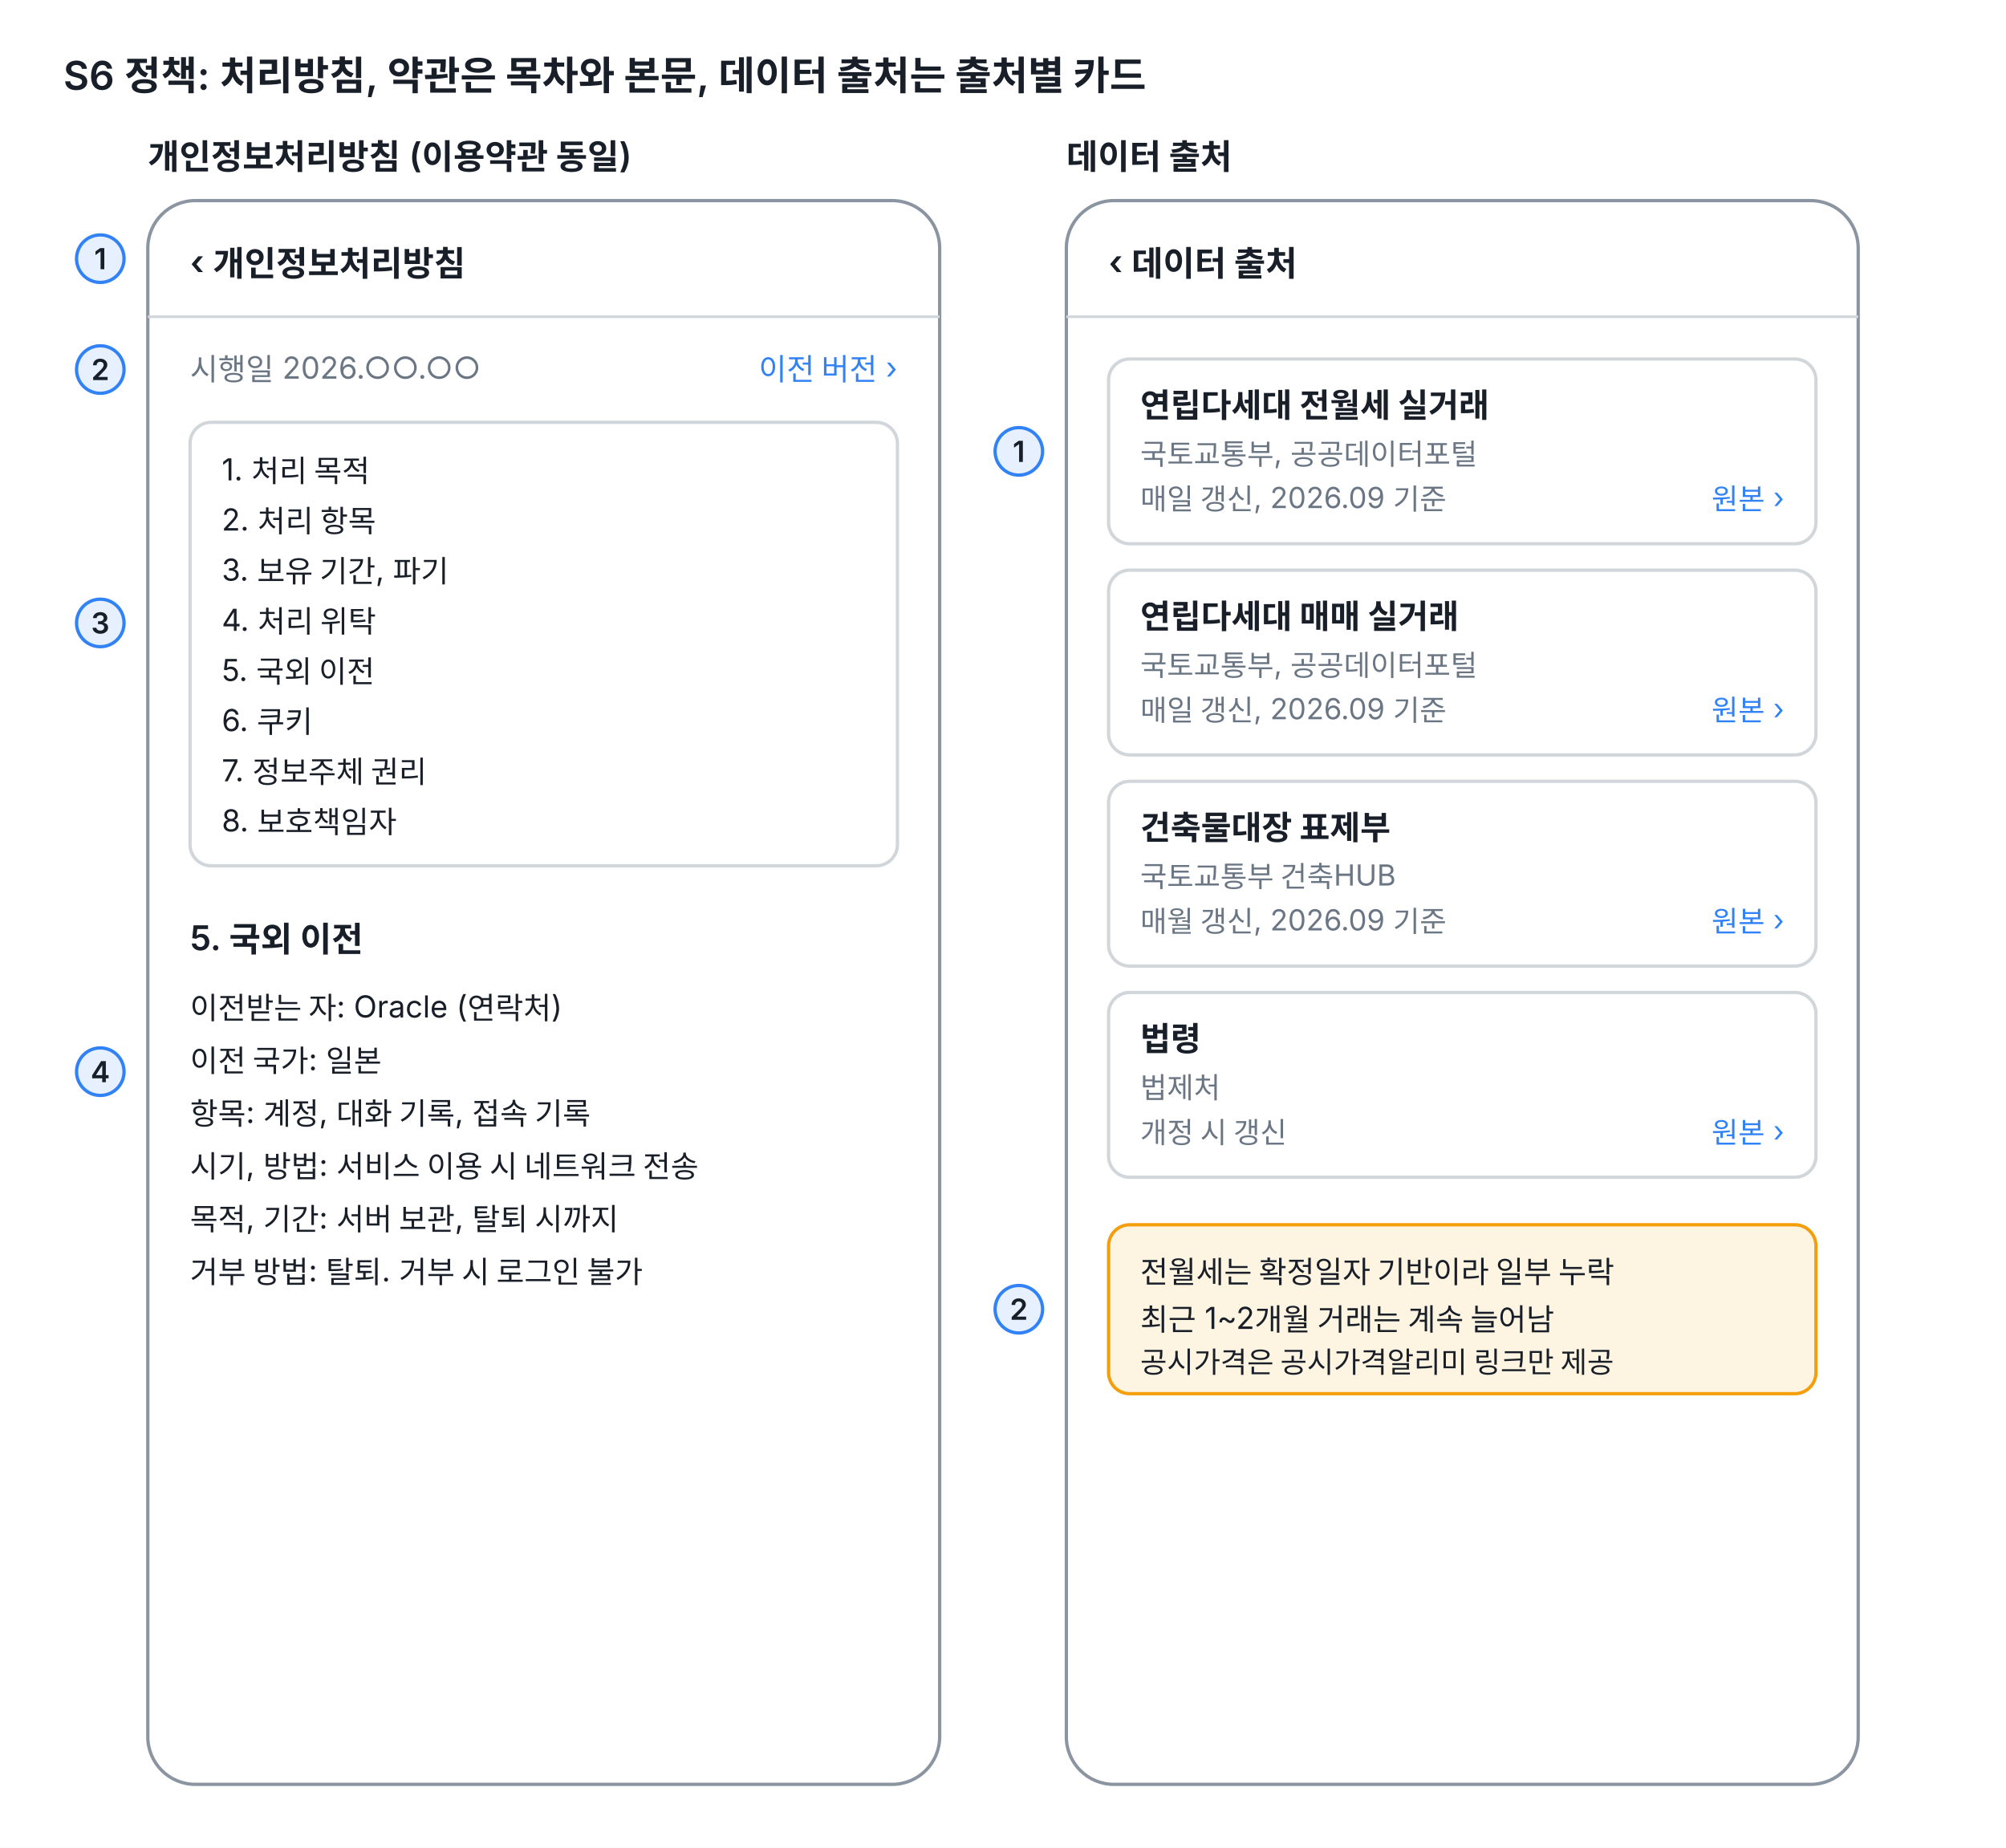
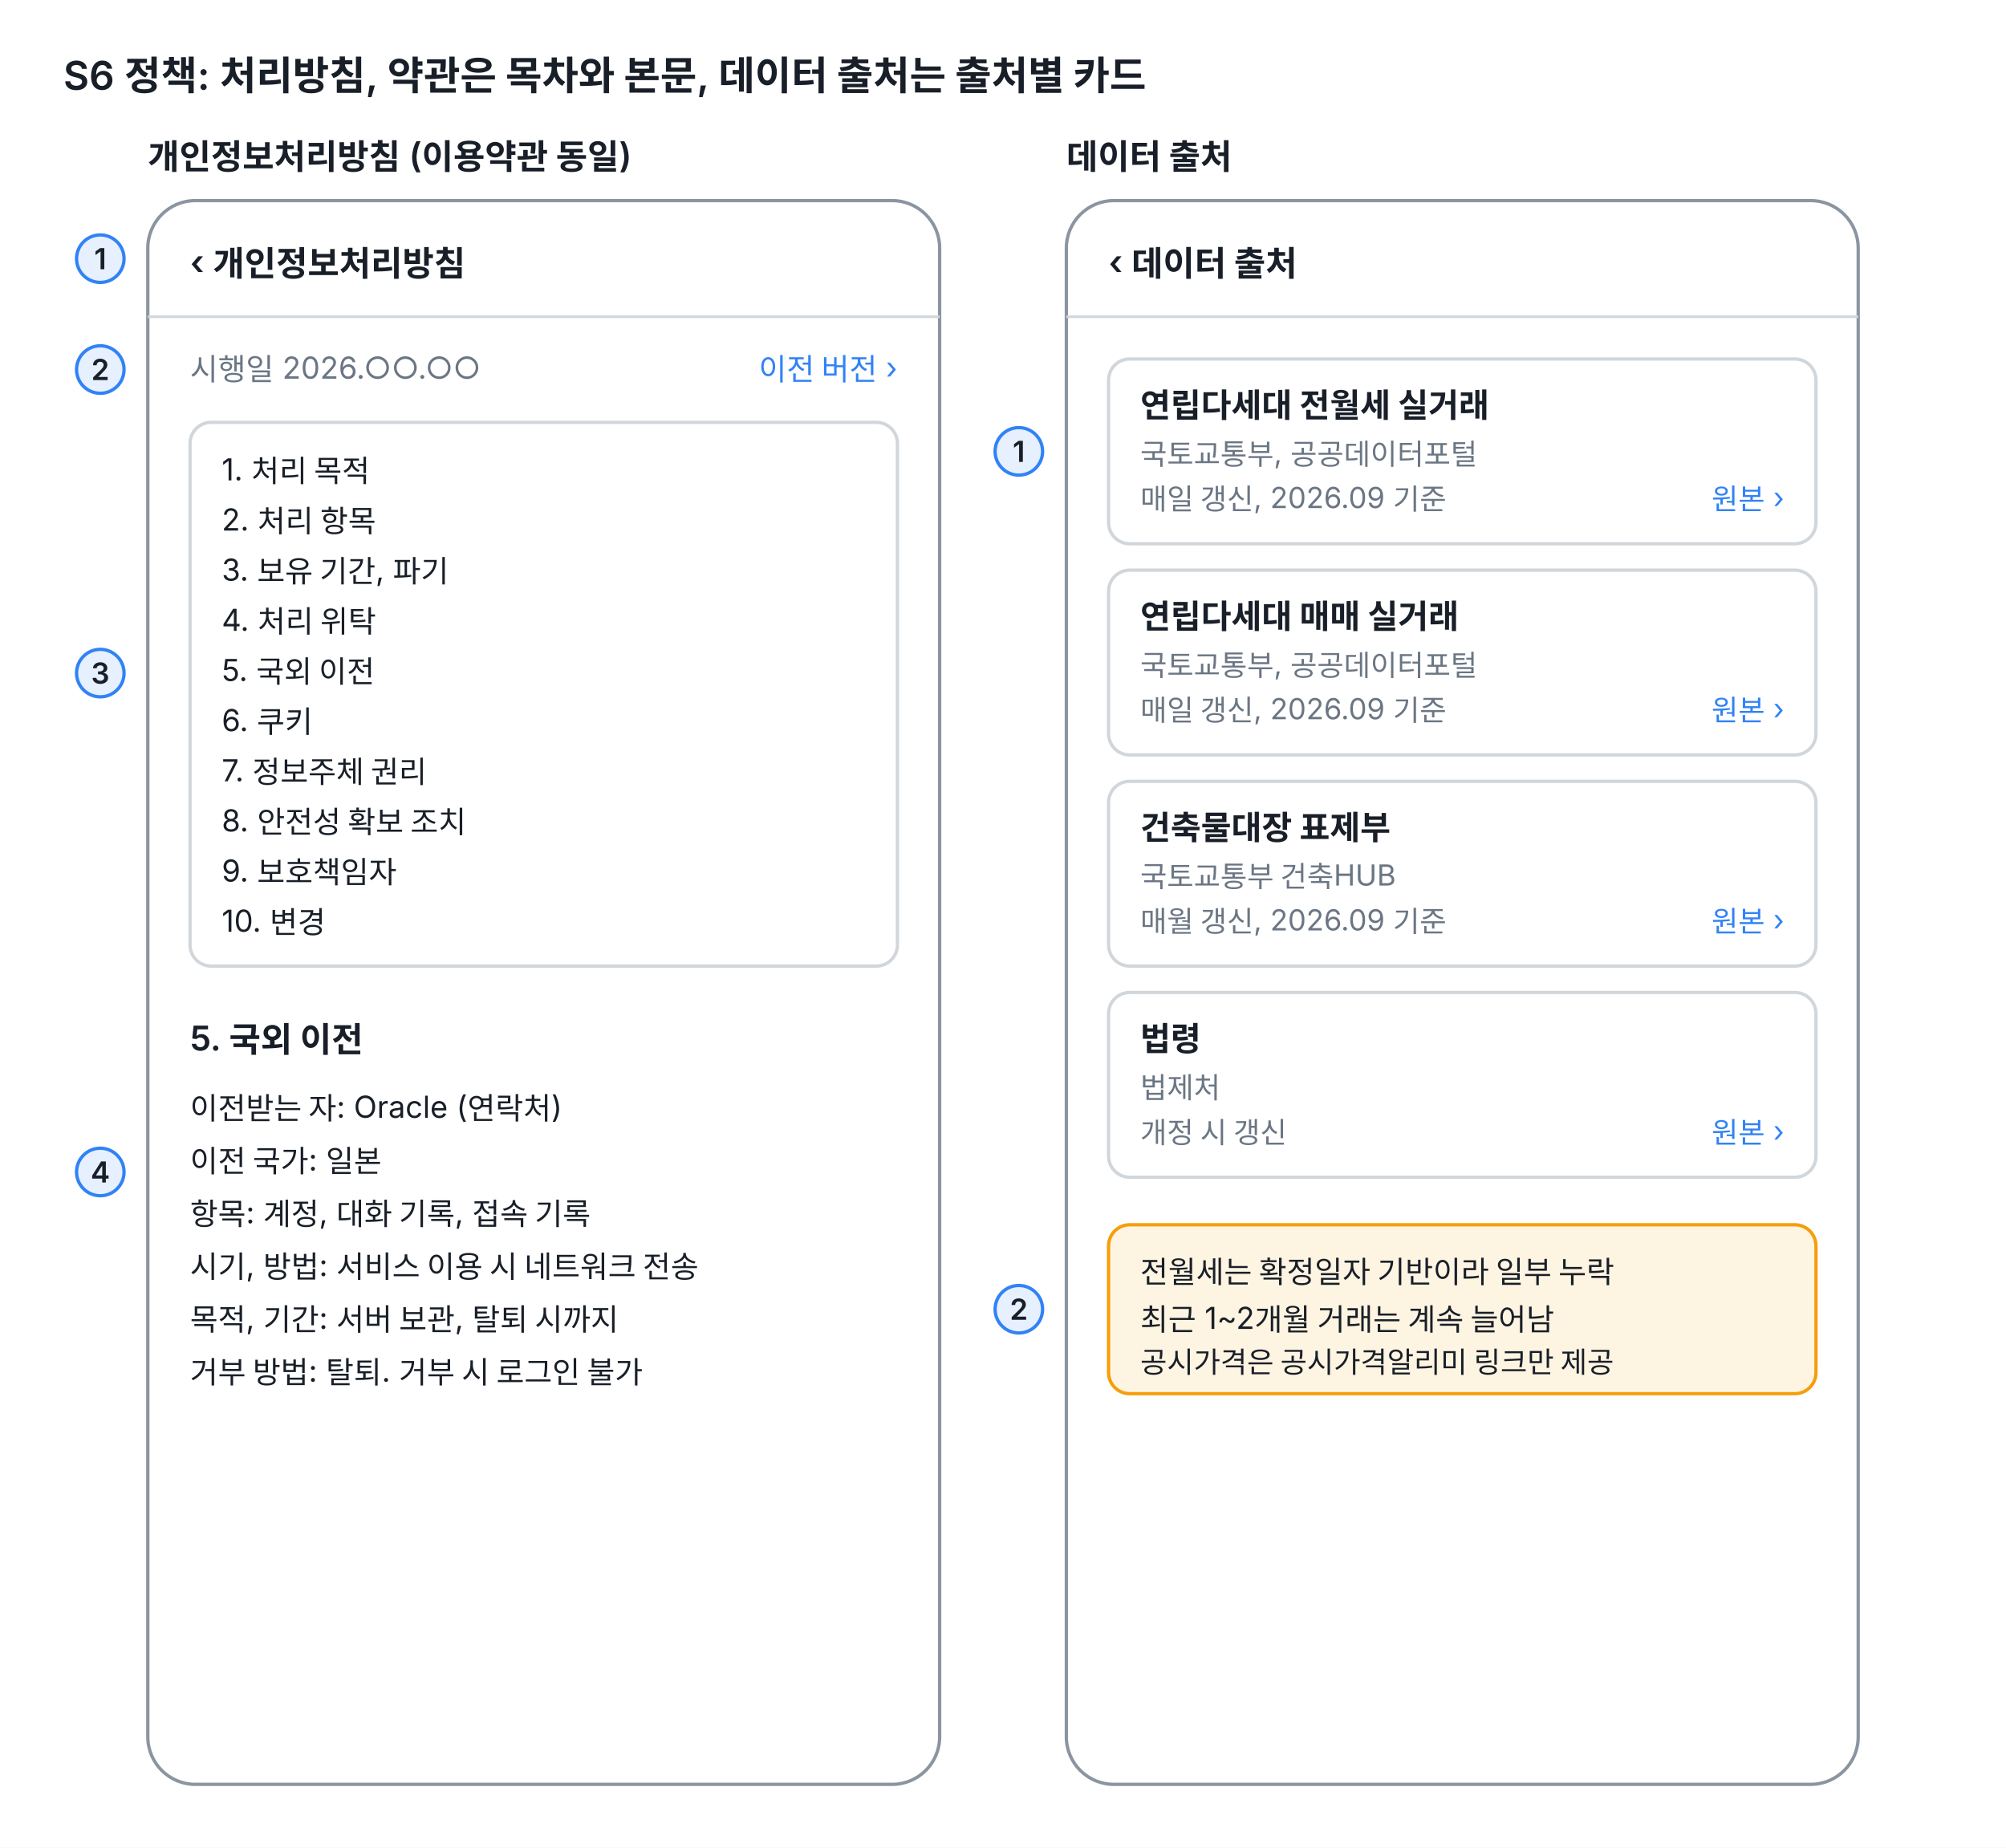
<svg xmlns="http://www.w3.org/2000/svg" font-family="-apple-system, 'Apple SD Gothic Neo', 'Noto Sans KR', sans-serif" viewBox="0 0 760 700" role="img" aria-label="S6 정책: 처리방침, 약관은 목차와 본문, 데이터 출처는 출처별 카드" font-size="12">
  <rect width="100%" height="100%" fill="#ffffff" />
  <text x="24" y="34" font-size="15" font-weight="600" fill="#191f28">S6 정책: 처리방침, 약관은 목차와 본문, 데이터 출처는 출처별 카드</text>
  <text x="56" y="64" font-size="13" font-weight="600" fill="#191f28">개인정보처리방침 (이용약관 동일)</text>
  <text x="404" y="64" font-size="13" font-weight="600" fill="#191f28">데이터 출처</text>
  <g>
    <rect x="56" y="76" width="300" height="600" rx="18" fill="none" stroke="#8b95a1" stroke-width="1.25" />
    <line x1="56" x2="356" y1="120" y2="120" stroke="#d1d6db" />
    <text x="72" y="104" font-size="13" font-weight="600" fill="#191f28">‹ 개인정보처리방침</text>
    <text x="72" y="144" font-size="11.5" fill="#6b7684">시행일 2026.○○.○○</text>
    <text x="340" y="144" font-size="11.5" text-anchor="end" fill="#3182f6">이전 버전 ›</text>
-     <rect x="72" y="160" width="268" height="168" rx="8" fill="none" stroke="#d1d6db" stroke-width="1.25" />
+     <rect x="72" y="160" width="268" height="206" rx="8" fill="none" stroke="#d1d6db" stroke-width="1.25" />
    <text x="84" y="182" font-size="11.5" fill="#191f28">1. 처리 목적</text>
    <text x="84" y="201" font-size="11.5" fill="#191f28">2. 처리 항목</text>
    <text x="84" y="220" font-size="11.5" fill="#191f28">3. 보유 기간, 파기</text>
    <text x="84" y="239" font-size="11.5" fill="#191f28">4. 처리 위탁</text>
    <text x="84" y="258" font-size="11.5" fill="#191f28">5. 국외 이전</text>
    <text x="84" y="277" font-size="11.5" fill="#191f28">6. 쿠키</text>
    <text x="84" y="296" font-size="11.5" fill="#191f28">7. 정보주체 권리</text>
-     <text x="84" y="315" font-size="11.5" fill="#191f28">8. 보호책임자</text>
-     <text x="72" y="360" font-size="13" font-weight="600" fill="#191f28">5. 국외 이전</text>
-     <text x="72" y="386" font-size="11.5" fill="#191f28">이전받는 자: Oracle (연락처)</text>
-     <text x="72" y="406" font-size="11.5" fill="#191f28">이전 국가: 일본</text>
-     <text x="72" y="426" font-size="11.5" fill="#191f28">항목: 계정, 대화 기록, 접속 기록</text>
-     <text x="72" y="446" font-size="11.5" fill="#191f28">시기, 방법: 서비스 이용 시 네트워크 전송</text>
-     <text x="72" y="466" font-size="11.5" fill="#191f28">목적, 기간: 서버 보관, 탈퇴 시까지</text>
-     <text x="72" y="486" font-size="11.5" fill="#191f28">거부 방법: 탈퇴. 거부 시 로그인 불가</text>
+     <text x="84" y="315" font-size="11.5" fill="#191f28">8. 안전성 확보 조치</text>
+     <text x="84" y="334" font-size="11.5" fill="#191f28">9. 보호책임자</text>
+     <text x="84" y="353" font-size="11.5" fill="#191f28">10. 변경</text>
+     <text x="72" y="398" font-size="13" font-weight="600" fill="#191f28">5. 국외 이전</text>
+     <text x="72" y="424" font-size="11.5" fill="#191f28">이전받는 자: Oracle (연락처)</text>
+     <text x="72" y="444" font-size="11.5" fill="#191f28">이전 국가: 일본</text>
+     <text x="72" y="464" font-size="11.5" fill="#191f28">항목: 계정, 대화 기록, 접속 기록</text>
+     <text x="72" y="484" font-size="11.5" fill="#191f28">시기, 방법: 서비스 이용 시 네트워크 전송</text>
+     <text x="72" y="504" font-size="11.5" fill="#191f28">목적, 기간: 서버 보관, 탈퇴 시까지</text>
+     <text x="72" y="524" font-size="11.5" fill="#191f28">거부 방법: 탈퇴. 거부 시 로그인 불가</text>
  </g>
  <circle cx="38" cy="98" r="9" fill="#3182f6" fill-opacity="0.12" stroke="#3182f6" stroke-width="1.25" />
  <text x="38" y="102" font-size="11" font-weight="600" text-anchor="middle" fill="#191f28">1</text>
  <circle cx="38" cy="140" r="9" fill="#3182f6" fill-opacity="0.12" stroke="#3182f6" stroke-width="1.25" />
  <text x="38" y="144" font-size="11" font-weight="600" text-anchor="middle" fill="#191f28">2</text>
-   <circle cx="38" cy="236" r="9" fill="#3182f6" fill-opacity="0.12" stroke="#3182f6" stroke-width="1.25" />
-   <text x="38" y="240" font-size="11" font-weight="600" text-anchor="middle" fill="#191f28">3</text>
-   <circle cx="38" cy="406" r="9" fill="#3182f6" fill-opacity="0.12" stroke="#3182f6" stroke-width="1.25" />
-   <text x="38" y="410" font-size="11" font-weight="600" text-anchor="middle" fill="#191f28">4</text>
+   <circle cx="38" cy="255" r="9" fill="#3182f6" fill-opacity="0.12" stroke="#3182f6" stroke-width="1.25" />
+   <text x="38" y="259" font-size="11" font-weight="600" text-anchor="middle" fill="#191f28">3</text>
+   <circle cx="38" cy="444" r="9" fill="#3182f6" fill-opacity="0.12" stroke="#3182f6" stroke-width="1.25" />
+   <text x="38" y="448" font-size="11" font-weight="600" text-anchor="middle" fill="#191f28">4</text>
  <g>
    <rect x="404" y="76" width="300" height="600" rx="18" fill="none" stroke="#8b95a1" stroke-width="1.25" />
    <line x1="404" x2="704" y1="120" y2="120" stroke="#d1d6db" />
    <text x="420" y="104" font-size="13" font-weight="600" fill="#191f28">‹ 데이터 출처</text>
    <rect x="420" y="136" width="268" height="70" rx="8" fill="none" stroke="#d1d6db" stroke-width="1.25" />
    <text x="432" y="158" font-size="12.5" font-weight="600" fill="#191f28">연립다세대 전월세 실거래</text>
    <text x="432" y="176" font-size="11" fill="#6b7684">국토교통부, 공공데이터포털</text>
    <text x="432" y="193" font-size="11" fill="#6b7684">매일 갱신, 2026.09 기준</text>
    <text x="676" y="193" font-size="11" text-anchor="end" fill="#3182f6">원본 ›</text>
    <rect x="420" y="216" width="268" height="70" rx="8" fill="none" stroke="#d1d6db" stroke-width="1.25" />
    <text x="432" y="238" font-size="12.5" font-weight="600" fill="#191f28">연립다세대 매매 실거래</text>
    <text x="432" y="256" font-size="11" fill="#6b7684">국토교통부, 공공데이터포털</text>
    <text x="432" y="273" font-size="11" fill="#6b7684">매일 갱신, 2026.09 기준</text>
    <text x="676" y="273" font-size="11" text-anchor="end" fill="#3182f6">원본 ›</text>
    <rect x="420" y="296" width="268" height="70" rx="8" fill="none" stroke="#d1d6db" stroke-width="1.25" />
    <text x="432" y="318" font-size="12.5" font-weight="600" fill="#191f28">건축물대장 표제부</text>
    <text x="432" y="336" font-size="11" fill="#6b7684">국토교통부 건축HUB</text>
    <text x="432" y="353" font-size="11" fill="#6b7684">매월 갱신, 2026.09 기준</text>
    <text x="676" y="353" font-size="11" text-anchor="end" fill="#3182f6">원본 ›</text>
    <rect x="420" y="376" width="268" height="70" rx="8" fill="none" stroke="#d1d6db" stroke-width="1.25" />
    <text x="432" y="398" font-size="12.5" font-weight="600" fill="#191f28">법령</text>
    <text x="432" y="416" font-size="11" fill="#6b7684">법제처</text>
    <text x="432" y="433" font-size="11" fill="#6b7684">개정 시 갱신</text>
    <text x="676" y="433" font-size="11" text-anchor="end" fill="#3182f6">원본 ›</text>
    <rect x="420" y="464" width="268" height="64" rx="8" fill="#f59e0b" fill-opacity="0.12" stroke="#f59e0b" stroke-width="1.25" />
    <text x="432" y="486" font-size="11.5" fill="#191f28">전월세는 확정일자 기반이라 일부 누락</text>
    <text x="432" y="504" font-size="11.5" fill="#191f28">최근 1~2개월 거래는 계속 늘어남</text>
    <text x="432" y="520" font-size="11" fill="#191f28">공시가격은 공시가격알리미 링크만 제공</text>
  </g>
  <circle cx="386" cy="171" r="9" fill="#3182f6" fill-opacity="0.12" stroke="#3182f6" stroke-width="1.25" />
  <text x="386" y="175" font-size="11" font-weight="600" text-anchor="middle" fill="#191f28">1</text>
  <circle cx="386" cy="496" r="9" fill="#3182f6" fill-opacity="0.12" stroke="#3182f6" stroke-width="1.25" />
  <text x="386" y="500" font-size="11" font-weight="600" text-anchor="middle" fill="#191f28">2</text>
</svg>
